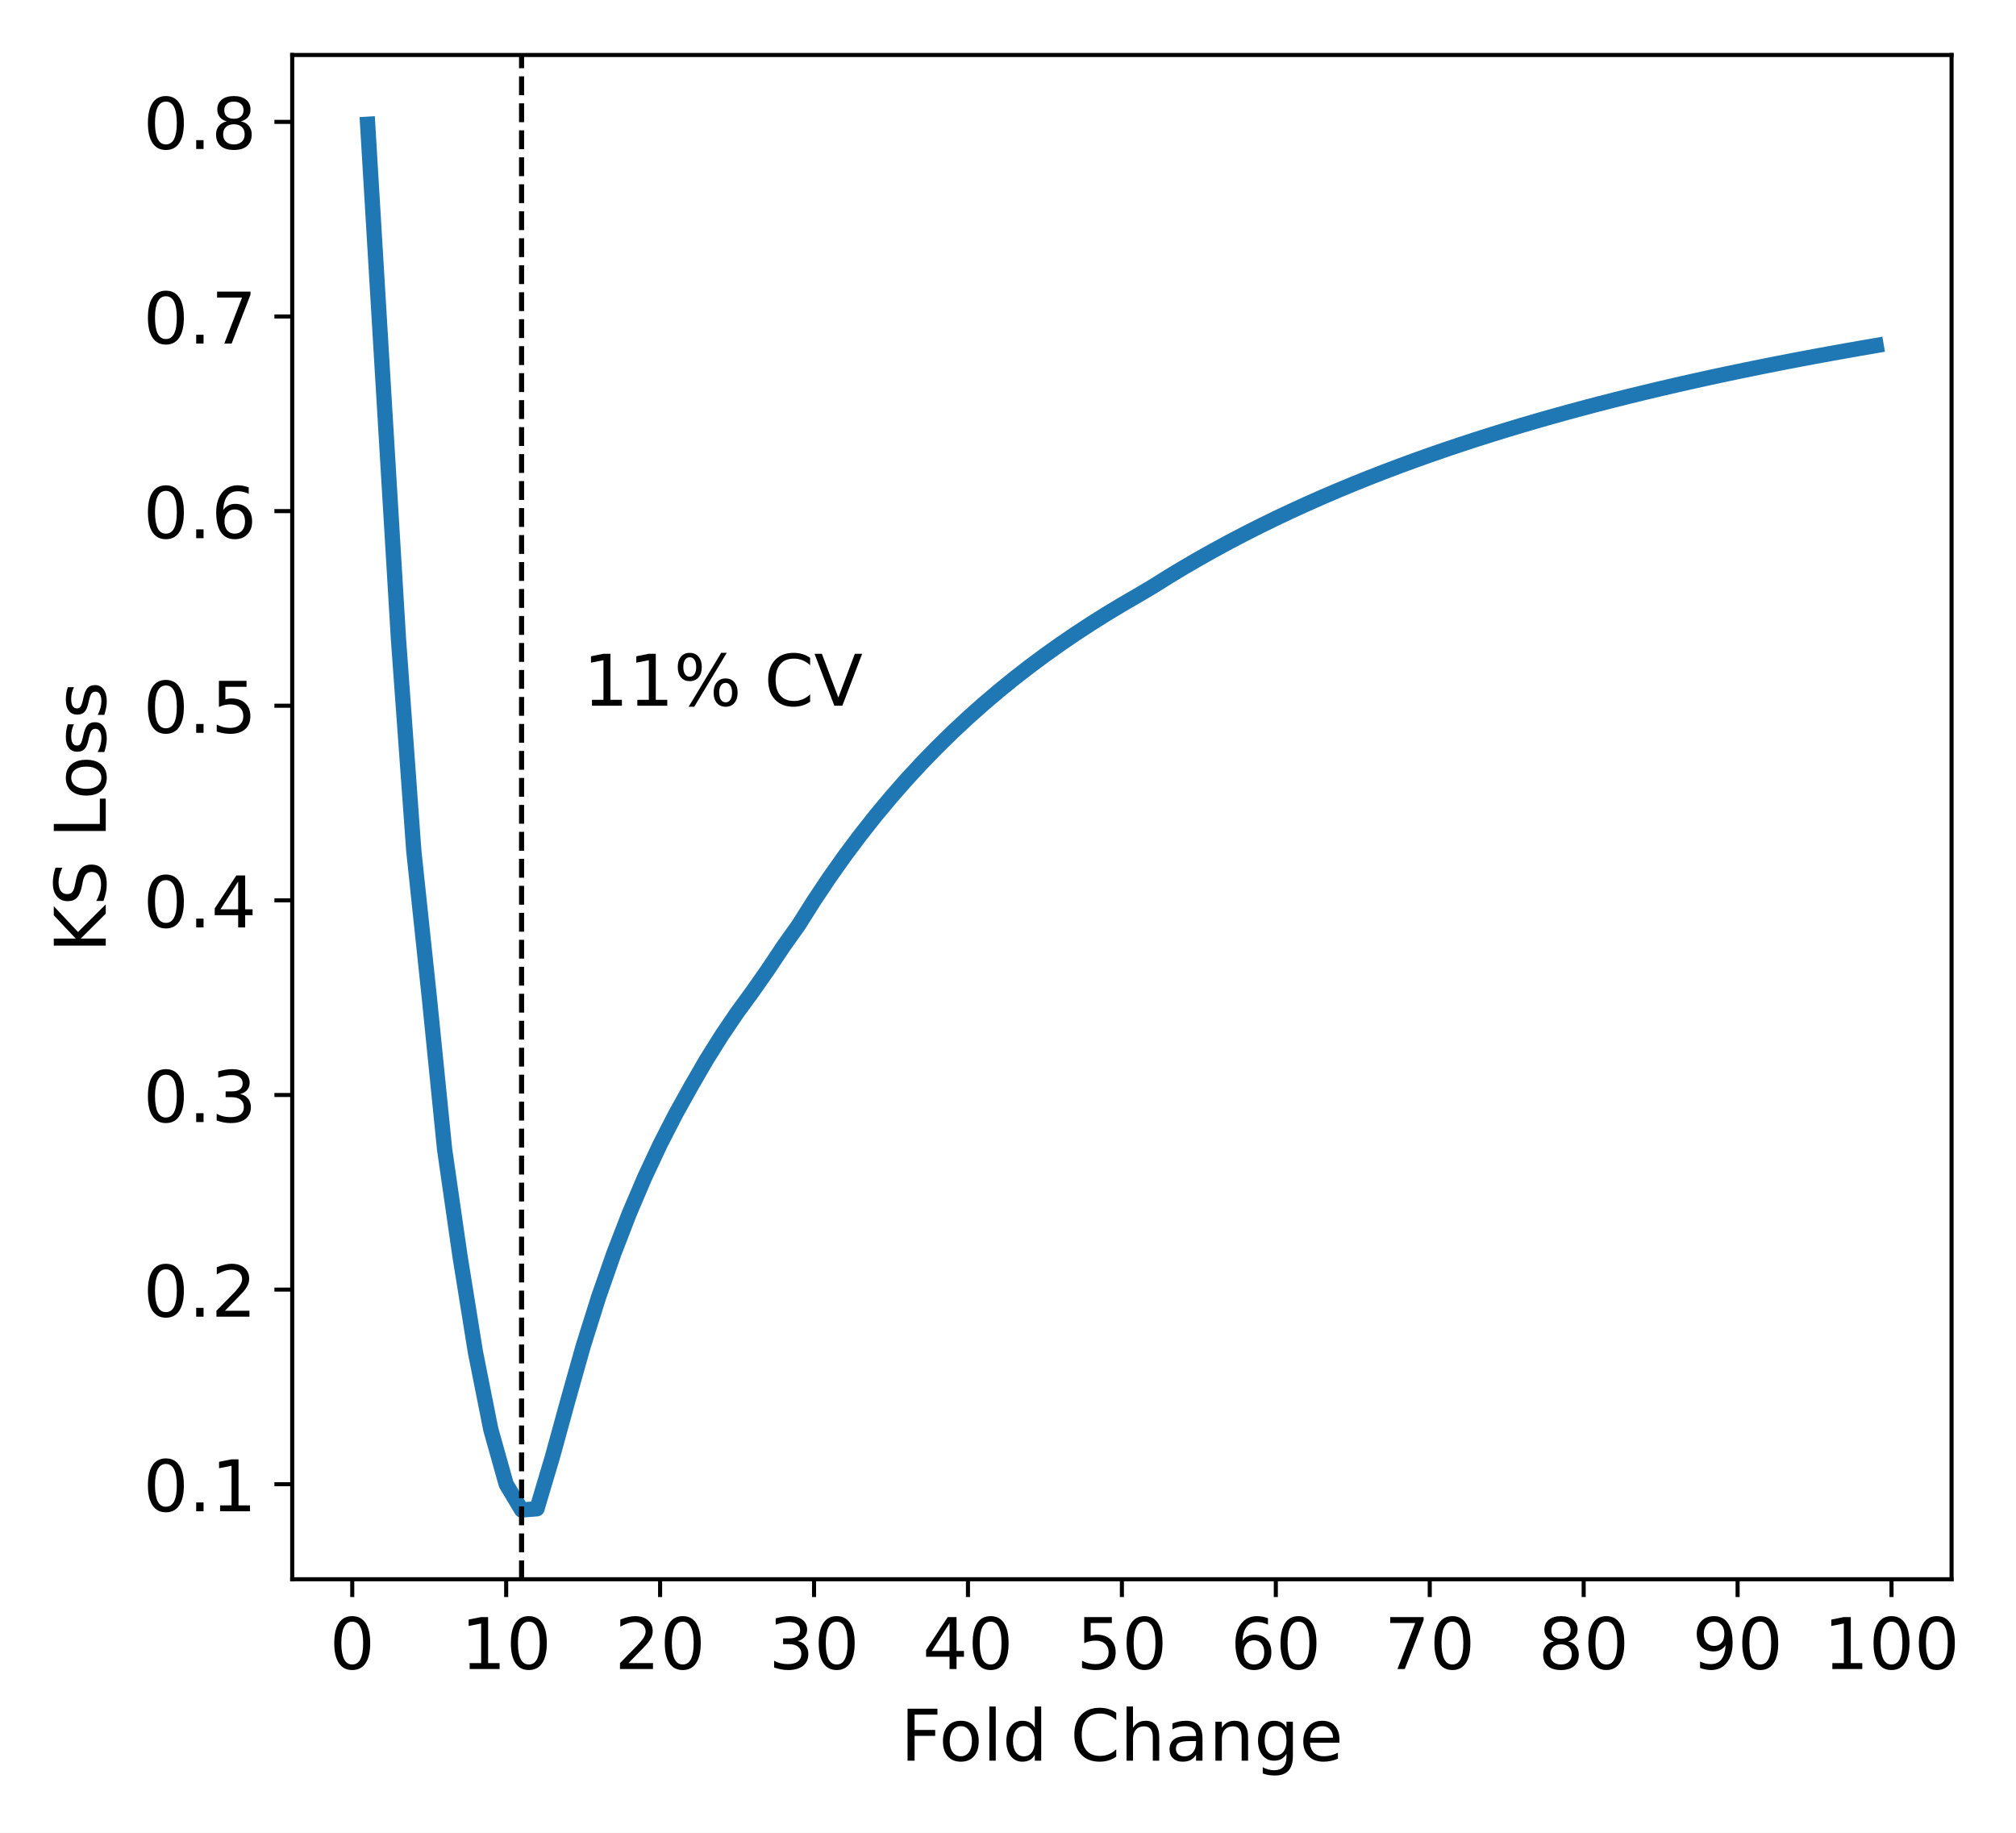
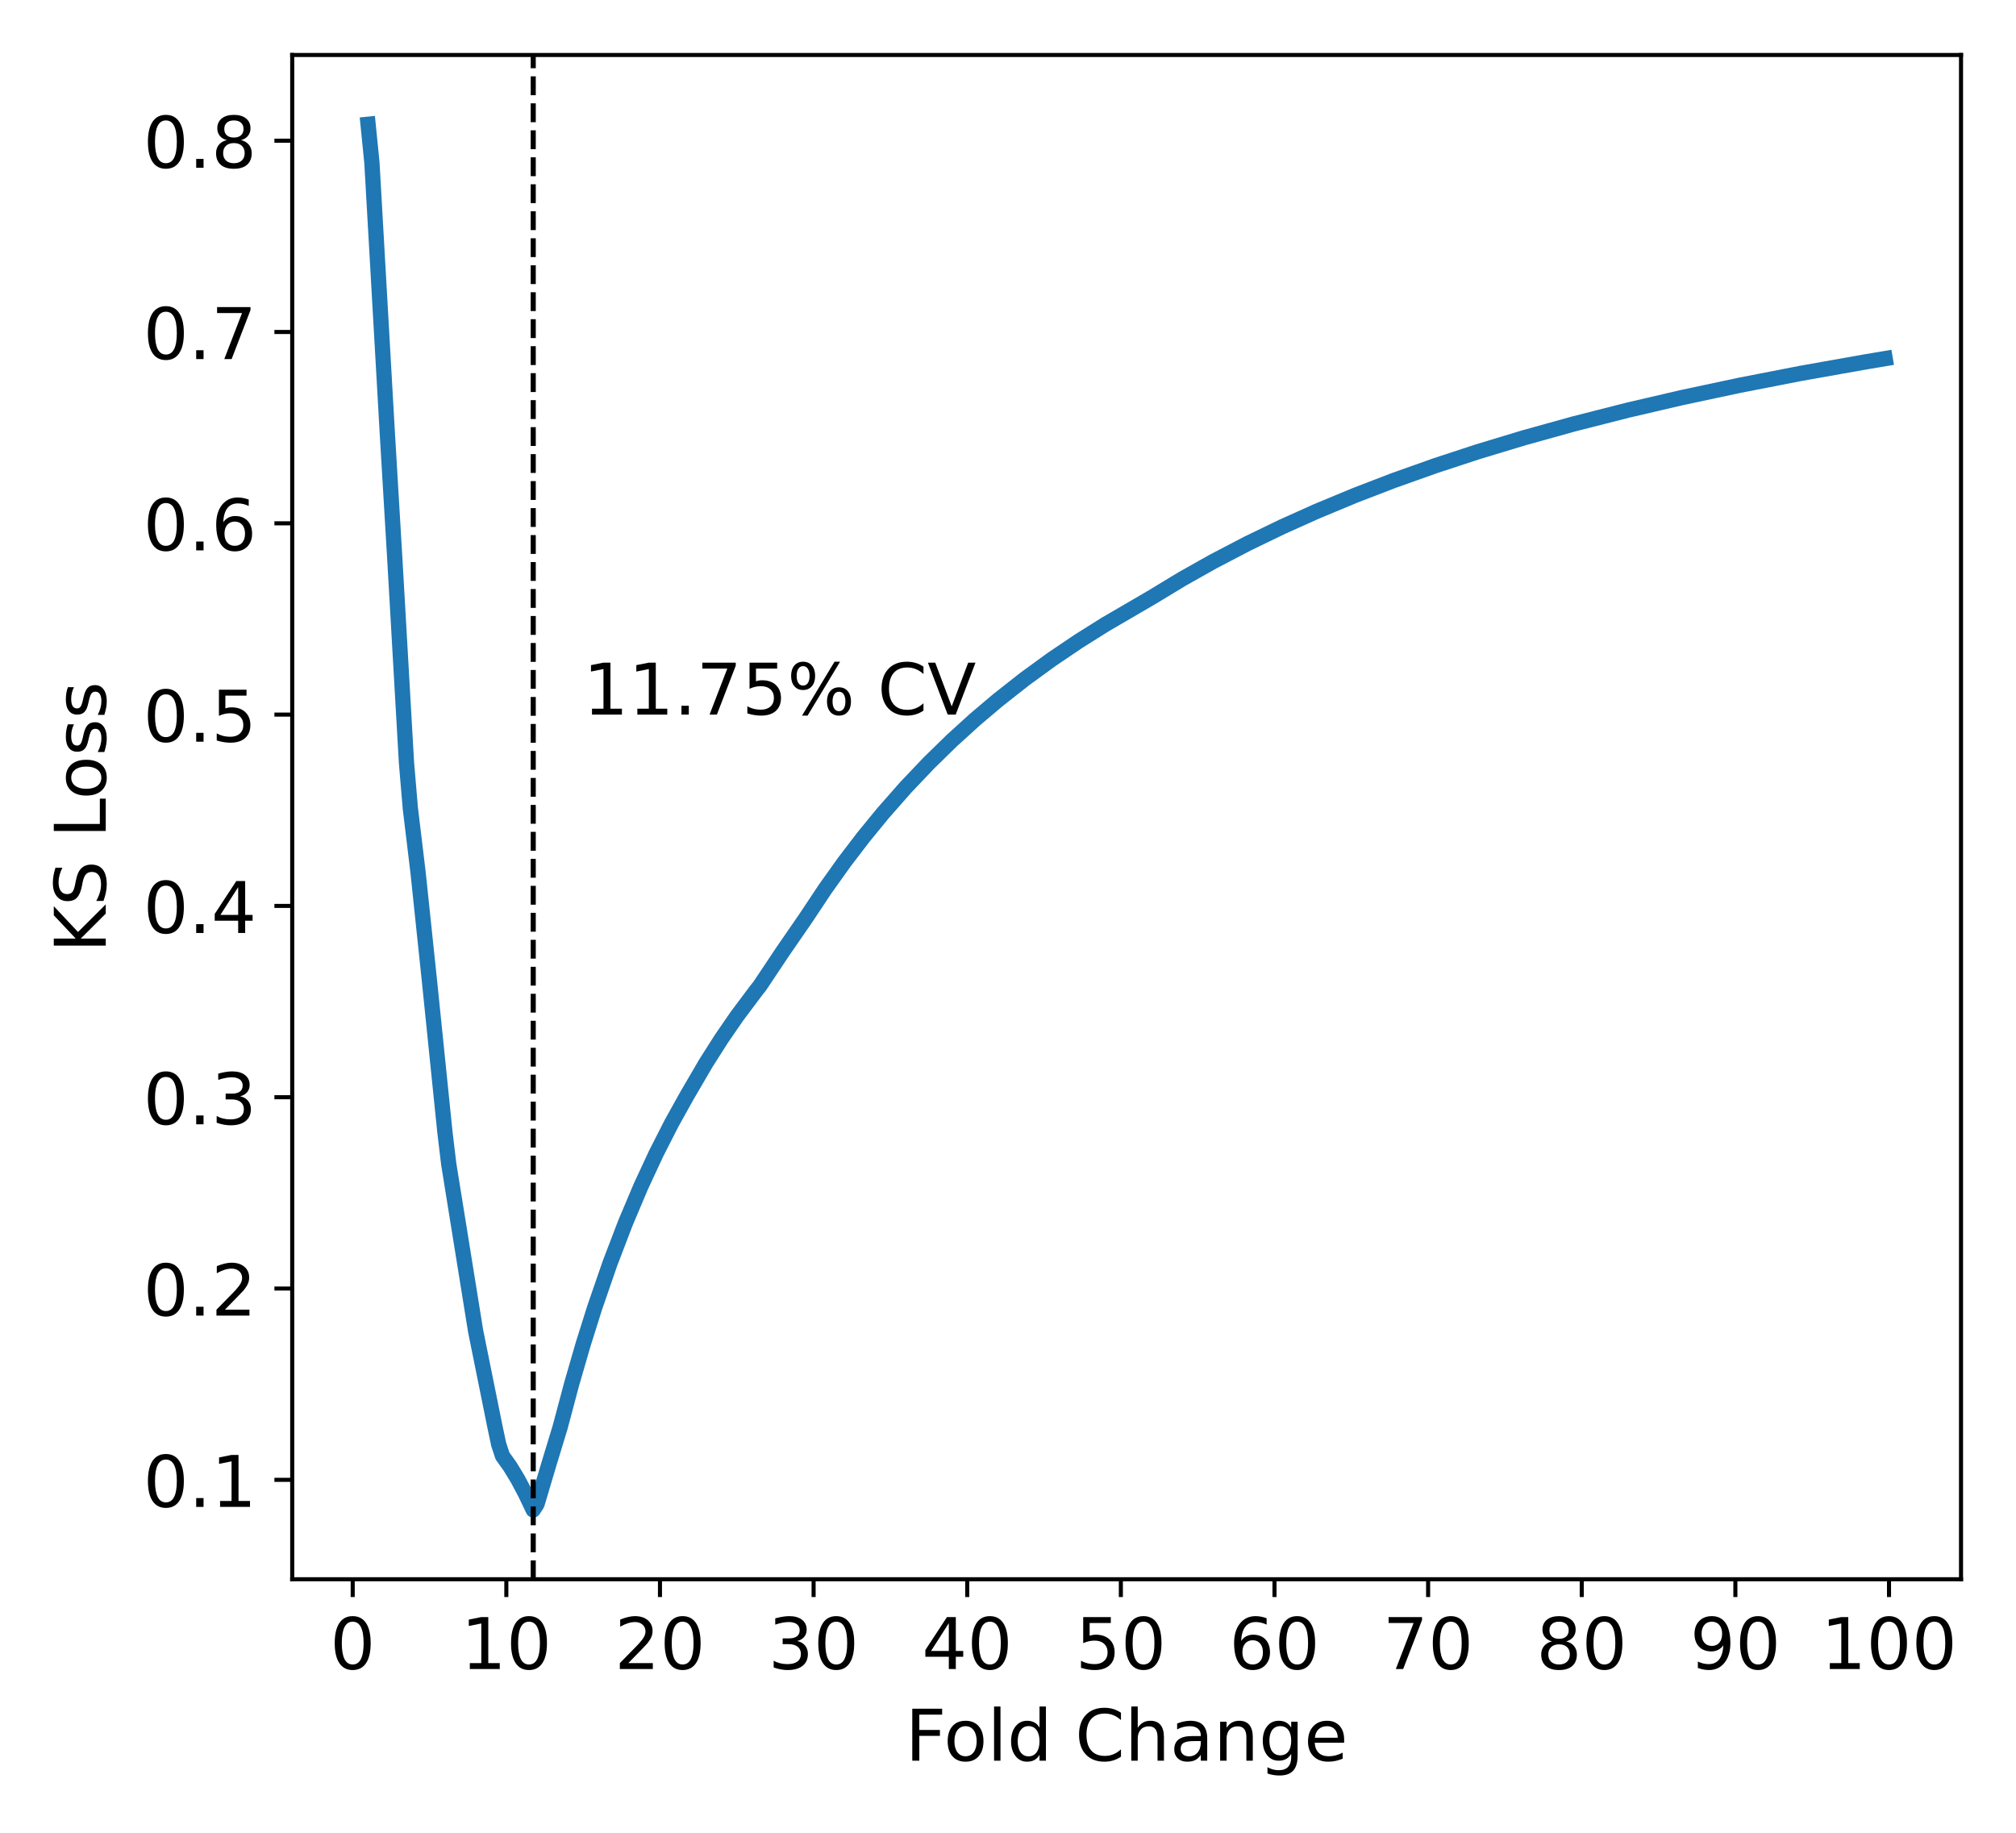
<svg xmlns="http://www.w3.org/2000/svg" xmlns:xlink="http://www.w3.org/1999/xlink" width="396pt" height="360pt" viewBox="0 0 396 360" version="1.1">
  <defs>
    <style type="text/css">*{stroke-linejoin: round; stroke-linecap: butt}</style>
  </defs>
  <g id="figure_1">
    <g id="patch_1">
      <path d="M 0 360  L 396 360  L 396 0  L 0 0  z " style="fill: #ffffff" />
    </g>
    <g id="axes_1">
      <g id="patch_2">
-         <path d="M 57.4 310.2  L 383.343 310.2  L 383.343 10.8  L 57.4 10.8  z " style="fill: #ffffff" />
+         <path d="M 57.4 310.2  L 385.2 310.2  L 385.2 10.8  L 57.4 10.8  z " style="fill: #ffffff" />
      </g>
      <g id="FillBetweenPolyCollection_1" />
      <g id="matplotlib.axis_1">
        <g id="xtick_1">
          <g id="line2d_1">
            <defs>
-               <path id="m6bab1e62da" d="M 0 0  L 0 3.5  " style="stroke: #000000; stroke-width: 0.8" />
+               <path id="m2c18f20a33" d="M 0 0  L 0 3.5  " style="stroke: #000000; stroke-width: 0.8" />
            </defs>
            <g>
-               <use xlink:href="#m6bab1e62da" x="69.192" y="310.2" style="stroke: #000000; stroke-width: 0.8" />
+               <use xlink:href="#m2c18f20a33" x="69.282" y="310.2" style="stroke: #000000; stroke-width: 0.8" />
            </g>
          </g>
          <g id="text_1">
-             <g transform="translate(64.73825 327.8367) scale(0.14 -0.14)">
+             <g transform="translate(64.82853 327.8367) scale(0.14 -0.14)">
              <defs>
                <path id="DejaVuSans-13" d="M 2034 4250  Q 1547 4250 1301 3770  Q 1056 3291 1056 2328  Q 1056 1369 1301 889  Q 1547 409 2034 409  Q 2525 409 2770 889  Q 3016 1369 3016 2328  Q 3016 3291 2770 3770  Q 2525 4250 2034 4250  z M 2034 4750  Q 2819 4750 3233 4129  Q 3647 3509 3647 2328  Q 3647 1150 3233 529  Q 2819 -91 2034 -91  Q 1250 -91 836 529  Q 422 1150 422 2328  Q 422 3509 836 4129  Q 1250 4750 2034 4750  z " transform="scale(0.015625)" />
              </defs>
              <use xlink:href="#DejaVuSans-13" />
            </g>
          </g>
        </g>
        <g id="xtick_2">
          <g id="line2d_2">
            <g>
-               <use xlink:href="#m6bab1e62da" x="99.428" y="310.2" style="stroke: #000000; stroke-width: 0.8" />
+               <use xlink:href="#m2c18f20a33" x="99.459" y="310.2" style="stroke: #000000; stroke-width: 0.8" />
            </g>
          </g>
          <g id="text_2">
-             <g transform="translate(90.52041 327.8367) scale(0.14 -0.14)">
+             <g transform="translate(90.55199 327.8367) scale(0.14 -0.14)">
              <defs>
                <path id="DejaVuSans-14" d="M 794 531  L 1825 531  L 1825 4091  L 703 3866  L 703 4441  L 1819 4666  L 2450 4666  L 2450 531  L 3481 531  L 3481 0  L 794 0  L 794 531  z " transform="scale(0.015625)" />
              </defs>
              <use xlink:href="#DejaVuSans-14" />
              <use xlink:href="#DejaVuSans-13" transform="translate(63.625 0)" />
            </g>
          </g>
        </g>
        <g id="xtick_3">
          <g id="line2d_3">
            <g>
-               <use xlink:href="#m6bab1e62da" x="129.664" y="310.2" style="stroke: #000000; stroke-width: 0.8" />
+               <use xlink:href="#m2c18f20a33" x="129.637" y="310.2" style="stroke: #000000; stroke-width: 0.8" />
            </g>
          </g>
          <g id="text_3">
-             <g transform="translate(120.7563 327.8367) scale(0.14 -0.14)">
+             <g transform="translate(120.7292 327.8367) scale(0.14 -0.14)">
              <defs>
                <path id="DejaVuSans-15" d="M 1228 531  L 3431 531  L 3431 0  L 469 0  L 469 531  Q 828 903 1448 1529  Q 2069 2156 2228 2338  Q 2531 2678 2651 2914  Q 2772 3150 2772 3378  Q 2772 3750 2511 3984  Q 2250 4219 1831 4219  Q 1534 4219 1204 4116  Q 875 4013 500 3803  L 500 4441  Q 881 4594 1212 4672  Q 1544 4750 1819 4750  Q 2544 4750 2975 4387  Q 3406 4025 3406 3419  Q 3406 3131 3298 2873  Q 3191 2616 2906 2266  Q 2828 2175 2409 1742  Q 1991 1309 1228 531  z " transform="scale(0.015625)" />
              </defs>
              <use xlink:href="#DejaVuSans-15" />
              <use xlink:href="#DejaVuSans-13" transform="translate(63.625 0)" />
            </g>
          </g>
        </g>
        <g id="xtick_4">
          <g id="line2d_4">
            <g>
-               <use xlink:href="#m6bab1e62da" x="159.9" y="310.2" style="stroke: #000000; stroke-width: 0.8" />
+               <use xlink:href="#m2c18f20a33" x="159.814" y="310.2" style="stroke: #000000; stroke-width: 0.8" />
            </g>
          </g>
          <g id="text_4">
-             <g transform="translate(150.9922 327.8367) scale(0.14 -0.14)">
+             <g transform="translate(150.9064 327.8367) scale(0.14 -0.14)">
              <defs>
                <path id="DejaVuSans-16" d="M 2597 2516  Q 3050 2419 3304 2112  Q 3559 1806 3559 1356  Q 3559 666 3084 287  Q 2609 -91 1734 -91  Q 1441 -91 1130 -33  Q 819 25 488 141  L 488 750  Q 750 597 1062 519  Q 1375 441 1716 441  Q 2309 441 2620 675  Q 2931 909 2931 1356  Q 2931 1769 2642 2001  Q 2353 2234 1838 2234  L 1294 2234  L 1294 2753  L 1863 2753  Q 2328 2753 2575 2939  Q 2822 3125 2822 3475  Q 2822 3834 2567 4026  Q 2313 4219 1838 4219  Q 1578 4219 1281 4162  Q 984 4106 628 3988  L 628 4550  Q 988 4650 1302 4700  Q 1616 4750 1894 4750  Q 2613 4750 3031 4423  Q 3450 4097 3450 3541  Q 3450 3153 3228 2886  Q 3006 2619 2597 2516  z " transform="scale(0.015625)" />
              </defs>
              <use xlink:href="#DejaVuSans-16" />
              <use xlink:href="#DejaVuSans-13" transform="translate(63.625 0)" />
            </g>
          </g>
        </g>
        <g id="xtick_5">
          <g id="line2d_5">
            <g>
-               <use xlink:href="#m6bab1e62da" x="190.136" y="310.2" style="stroke: #000000; stroke-width: 0.8" />
+               <use xlink:href="#m2c18f20a33" x="189.991" y="310.2" style="stroke: #000000; stroke-width: 0.8" />
            </g>
          </g>
          <g id="text_5">
-             <g transform="translate(181.2281 327.8367) scale(0.14 -0.14)">
+             <g transform="translate(181.0836 327.8367) scale(0.14 -0.14)">
              <defs>
                <path id="DejaVuSans-17" d="M 2419 4116  L 825 1625  L 2419 1625  L 2419 4116  z M 2253 4666  L 3047 4666  L 3047 1625  L 3713 1625  L 3713 1100  L 3047 1100  L 3047 0  L 2419 0  L 2419 1100  L 313 1100  L 313 1709  L 2253 4666  z " transform="scale(0.015625)" />
              </defs>
              <use xlink:href="#DejaVuSans-17" />
              <use xlink:href="#DejaVuSans-13" transform="translate(63.625 0)" />
            </g>
          </g>
        </g>
        <g id="xtick_6">
          <g id="line2d_6">
            <g>
-               <use xlink:href="#m6bab1e62da" x="220.372" y="310.2" style="stroke: #000000; stroke-width: 0.8" />
+               <use xlink:href="#m2c18f20a33" x="220.168" y="310.2" style="stroke: #000000; stroke-width: 0.8" />
            </g>
          </g>
          <g id="text_6">
-             <g transform="translate(211.464 327.8367) scale(0.14 -0.14)">
+             <g transform="translate(211.2609 327.8367) scale(0.14 -0.14)">
              <defs>
                <path id="DejaVuSans-18" d="M 691 4666  L 3169 4666  L 3169 4134  L 1269 4134  L 1269 2991  Q 1406 3038 1543 3061  Q 1681 3084 1819 3084  Q 2600 3084 3056 2656  Q 3513 2228 3513 1497  Q 3513 744 3044 326  Q 2575 -91 1722 -91  Q 1428 -91 1123 -41  Q 819 9 494 109  L 494 744  Q 775 591 1075 516  Q 1375 441 1709 441  Q 2250 441 2565 725  Q 2881 1009 2881 1497  Q 2881 1984 2565 2268  Q 2250 2553 1709 2553  Q 1456 2553 1204 2497  Q 953 2441 691 2322  L 691 4666  z " transform="scale(0.015625)" />
              </defs>
              <use xlink:href="#DejaVuSans-18" />
              <use xlink:href="#DejaVuSans-13" transform="translate(63.625 0)" />
            </g>
          </g>
        </g>
        <g id="xtick_7">
          <g id="line2d_7">
            <g>
-               <use xlink:href="#m6bab1e62da" x="250.607" y="310.2" style="stroke: #000000; stroke-width: 0.8" />
+               <use xlink:href="#m2c18f20a33" x="250.346" y="310.2" style="stroke: #000000; stroke-width: 0.8" />
            </g>
          </g>
          <g id="text_7">
-             <g transform="translate(241.6999 327.8367) scale(0.14 -0.14)">
+             <g transform="translate(241.4381 327.8367) scale(0.14 -0.14)">
              <defs>
                <path id="DejaVuSans-19" d="M 2113 2584  Q 1688 2584 1439 2293  Q 1191 2003 1191 1497  Q 1191 994 1439 701  Q 1688 409 2113 409  Q 2538 409 2786 701  Q 3034 994 3034 1497  Q 3034 2003 2786 2293  Q 2538 2584 2113 2584  z M 3366 4563  L 3366 3988  Q 3128 4100 2886 4159  Q 2644 4219 2406 4219  Q 1781 4219 1451 3797  Q 1122 3375 1075 2522  Q 1259 2794 1537 2939  Q 1816 3084 2150 3084  Q 2853 3084 3261 2657  Q 3669 2231 3669 1497  Q 3669 778 3244 343  Q 2819 -91 2113 -91  Q 1303 -91 875 529  Q 447 1150 447 2328  Q 447 3434 972 4092  Q 1497 4750 2381 4750  Q 2619 4750 2861 4703  Q 3103 4656 3366 4563  z " transform="scale(0.015625)" />
              </defs>
              <use xlink:href="#DejaVuSans-19" />
              <use xlink:href="#DejaVuSans-13" transform="translate(63.625 0)" />
            </g>
          </g>
        </g>
        <g id="xtick_8">
          <g id="line2d_8">
            <g>
-               <use xlink:href="#m6bab1e62da" x="280.843" y="310.2" style="stroke: #000000; stroke-width: 0.8" />
+               <use xlink:href="#m2c18f20a33" x="280.523" y="310.2" style="stroke: #000000; stroke-width: 0.8" />
            </g>
          </g>
          <g id="text_8">
-             <g transform="translate(271.9358 327.8367) scale(0.14 -0.14)">
+             <g transform="translate(271.6153 327.8367) scale(0.14 -0.14)">
              <defs>
                <path id="DejaVuSans-1a" d="M 525 4666  L 3525 4666  L 3525 4397  L 1831 0  L 1172 0  L 2766 4134  L 525 4134  L 525 4666  z " transform="scale(0.015625)" />
              </defs>
              <use xlink:href="#DejaVuSans-1a" />
              <use xlink:href="#DejaVuSans-13" transform="translate(63.625 0)" />
            </g>
          </g>
        </g>
        <g id="xtick_9">
          <g id="line2d_9">
            <g>
-               <use xlink:href="#m6bab1e62da" x="311.079" y="310.2" style="stroke: #000000; stroke-width: 0.8" />
+               <use xlink:href="#m2c18f20a33" x="310.7" y="310.2" style="stroke: #000000; stroke-width: 0.8" />
            </g>
          </g>
          <g id="text_9">
-             <g transform="translate(302.1717 327.8367) scale(0.14 -0.14)">
+             <g transform="translate(301.7925 327.8367) scale(0.14 -0.14)">
              <defs>
                <path id="DejaVuSans-1b" d="M 2034 2216  Q 1584 2216 1326 1975  Q 1069 1734 1069 1313  Q 1069 891 1326 650  Q 1584 409 2034 409  Q 2484 409 2743 651  Q 3003 894 3003 1313  Q 3003 1734 2745 1975  Q 2488 2216 2034 2216  z M 1403 2484  Q 997 2584 770 2862  Q 544 3141 544 3541  Q 544 4100 942 4425  Q 1341 4750 2034 4750  Q 2731 4750 3128 4425  Q 3525 4100 3525 3541  Q 3525 3141 3298 2862  Q 3072 2584 2669 2484  Q 3125 2378 3379 2068  Q 3634 1759 3634 1313  Q 3634 634 3220 271  Q 2806 -91 2034 -91  Q 1263 -91 848 271  Q 434 634 434 1313  Q 434 1759 690 2068  Q 947 2378 1403 2484  z M 1172 3481  Q 1172 3119 1398 2916  Q 1625 2713 2034 2713  Q 2441 2713 2670 2916  Q 2900 3119 2900 3481  Q 2900 3844 2670 4047  Q 2441 4250 2034 4250  Q 1625 4250 1398 4047  Q 1172 3844 1172 3481  z " transform="scale(0.015625)" />
              </defs>
              <use xlink:href="#DejaVuSans-1b" />
              <use xlink:href="#DejaVuSans-13" transform="translate(63.625 0)" />
            </g>
          </g>
        </g>
        <g id="xtick_10">
          <g id="line2d_10">
            <g>
-               <use xlink:href="#m6bab1e62da" x="341.315" y="310.2" style="stroke: #000000; stroke-width: 0.8" />
+               <use xlink:href="#m2c18f20a33" x="340.877" y="310.2" style="stroke: #000000; stroke-width: 0.8" />
            </g>
          </g>
          <g id="text_10">
-             <g transform="translate(332.4077 327.8367) scale(0.14 -0.14)">
+             <g transform="translate(331.9697 327.8367) scale(0.14 -0.14)">
              <defs>
                <path id="DejaVuSans-1c" d="M 703 97  L 703 672  Q 941 559 1184 500  Q 1428 441 1663 441  Q 2288 441 2617 861  Q 2947 1281 2994 2138  Q 2813 1869 2534 1725  Q 2256 1581 1919 1581  Q 1219 1581 811 2004  Q 403 2428 403 3163  Q 403 3881 828 4315  Q 1253 4750 1959 4750  Q 2769 4750 3195 4129  Q 3622 3509 3622 2328  Q 3622 1225 3098 567  Q 2575 -91 1691 -91  Q 1453 -91 1209 -44  Q 966 3 703 97  z M 1959 2075  Q 2384 2075 2632 2365  Q 2881 2656 2881 3163  Q 2881 3666 2632 3958  Q 2384 4250 1959 4250  Q 1534 4250 1286 3958  Q 1038 3666 1038 3163  Q 1038 2656 1286 2365  Q 1534 2075 1959 2075  z " transform="scale(0.015625)" />
              </defs>
              <use xlink:href="#DejaVuSans-1c" />
              <use xlink:href="#DejaVuSans-13" transform="translate(63.625 0)" />
            </g>
          </g>
        </g>
        <g id="xtick_11">
          <g id="line2d_11">
            <g>
-               <use xlink:href="#m6bab1e62da" x="371.551" y="310.2" style="stroke: #000000; stroke-width: 0.8" />
+               <use xlink:href="#m2c18f20a33" x="371.054" y="310.2" style="stroke: #000000; stroke-width: 0.8" />
            </g>
          </g>
          <g id="text_11">
-             <g transform="translate(358.1898 327.8367) scale(0.14 -0.14)">
+             <g transform="translate(357.6932 327.8367) scale(0.14 -0.14)">
              <use xlink:href="#DejaVuSans-14" />
              <use xlink:href="#DejaVuSans-13" transform="translate(63.625 0)" />
              <use xlink:href="#DejaVuSans-13" transform="translate(127.25 0)" />
            </g>
          </g>
        </g>
        <g id="text_12">
-           <g transform="translate(176.8972 345.8378) scale(0.14 -0.14)">
+           <g transform="translate(177.8256 345.8378) scale(0.14 -0.14)">
            <defs>
              <path id="DejaVuSans-29" d="M 628 4666  L 3309 4666  L 3309 4134  L 1259 4134  L 1259 2759  L 3109 2759  L 3109 2228  L 1259 2228  L 1259 0  L 628 0  L 628 4666  z " transform="scale(0.015625)" />
              <path id="DejaVuSans-52" d="M 1959 3097  Q 1497 3097 1228 2736  Q 959 2375 959 1747  Q 959 1119 1226 758  Q 1494 397 1959 397  Q 2419 397 2687 759  Q 2956 1122 2956 1747  Q 2956 2369 2687 2733  Q 2419 3097 1959 3097  z M 1959 3584  Q 2709 3584 3137 3096  Q 3566 2609 3566 1747  Q 3566 888 3137 398  Q 2709 -91 1959 -91  Q 1206 -91 779 398  Q 353 888 353 1747  Q 353 2609 779 3096  Q 1206 3584 1959 3584  z " transform="scale(0.015625)" />
              <path id="DejaVuSans-4f" d="M 603 4863  L 1178 4863  L 1178 0  L 603 0  L 603 4863  z " transform="scale(0.015625)" />
              <path id="DejaVuSans-47" d="M 2906 2969  L 2906 4863  L 3481 4863  L 3481 0  L 2906 0  L 2906 525  Q 2725 213 2448 61  Q 2172 -91 1784 -91  Q 1150 -91 751 415  Q 353 922 353 1747  Q 353 2572 751 3078  Q 1150 3584 1784 3584  Q 2172 3584 2448 3432  Q 2725 3281 2906 2969  z M 947 1747  Q 947 1113 1208 752  Q 1469 391 1925 391  Q 2381 391 2643 752  Q 2906 1113 2906 1747  Q 2906 2381 2643 2742  Q 2381 3103 1925 3103  Q 1469 3103 1208 2742  Q 947 2381 947 1747  z " transform="scale(0.015625)" />
              <path id="DejaVuSans-3" transform="scale(0.015625)" />
              <path id="DejaVuSans-26" d="M 4122 4306  L 4122 3641  Q 3803 3938 3442 4084  Q 3081 4231 2675 4231  Q 1875 4231 1450 3742  Q 1025 3253 1025 2328  Q 1025 1406 1450 917  Q 1875 428 2675 428  Q 3081 428 3442 575  Q 3803 722 4122 1019  L 4122 359  Q 3791 134 3420 21  Q 3050 -91 2638 -91  Q 1578 -91 968 557  Q 359 1206 359 2328  Q 359 3453 968 4101  Q 1578 4750 2638 4750  Q 3056 4750 3426 4639  Q 3797 4528 4122 4306  z " transform="scale(0.015625)" />
              <path id="DejaVuSans-4b" d="M 3513 2113  L 3513 0  L 2938 0  L 2938 2094  Q 2938 2591 2744 2837  Q 2550 3084 2163 3084  Q 1697 3084 1428 2787  Q 1159 2491 1159 1978  L 1159 0  L 581 0  L 581 4863  L 1159 4863  L 1159 2956  Q 1366 3272 1645 3428  Q 1925 3584 2291 3584  Q 2894 3584 3203 3211  Q 3513 2838 3513 2113  z " transform="scale(0.015625)" />
              <path id="DejaVuSans-44" d="M 2194 1759  Q 1497 1759 1228 1600  Q 959 1441 959 1056  Q 959 750 1161 570  Q 1363 391 1709 391  Q 2188 391 2477 730  Q 2766 1069 2766 1631  L 2766 1759  L 2194 1759  z M 3341 1997  L 3341 0  L 2766 0  L 2766 531  Q 2569 213 2275 61  Q 1981 -91 1556 -91  Q 1019 -91 701 211  Q 384 513 384 1019  Q 384 1609 779 1909  Q 1175 2209 1959 2209  L 2766 2209  L 2766 2266  Q 2766 2663 2505 2880  Q 2244 3097 1772 3097  Q 1472 3097 1187 3025  Q 903 2953 641 2809  L 641 3341  Q 956 3463 1253 3523  Q 1550 3584 1831 3584  Q 2591 3584 2966 3190  Q 3341 2797 3341 1997  z " transform="scale(0.015625)" />
              <path id="DejaVuSans-51" d="M 3513 2113  L 3513 0  L 2938 0  L 2938 2094  Q 2938 2591 2744 2837  Q 2550 3084 2163 3084  Q 1697 3084 1428 2787  Q 1159 2491 1159 1978  L 1159 0  L 581 0  L 581 3500  L 1159 3500  L 1159 2956  Q 1366 3272 1645 3428  Q 1925 3584 2291 3584  Q 2894 3584 3203 3211  Q 3513 2838 3513 2113  z " transform="scale(0.015625)" />
              <path id="DejaVuSans-4a" d="M 2906 1791  Q 2906 2416 2648 2759  Q 2391 3103 1925 3103  Q 1463 3103 1205 2759  Q 947 2416 947 1791  Q 947 1169 1205 825  Q 1463 481 1925 481  Q 2391 481 2648 825  Q 2906 1169 2906 1791  z M 3481 434  Q 3481 -459 3084 -895  Q 2688 -1331 1869 -1331  Q 1566 -1331 1297 -1286  Q 1028 -1241 775 -1147  L 775 -588  Q 1028 -725 1275 -790  Q 1522 -856 1778 -856  Q 2344 -856 2625 -561  Q 2906 -266 2906 331  L 2906 616  Q 2728 306 2450 153  Q 2172 0 1784 0  Q 1141 0 747 490  Q 353 981 353 1791  Q 353 2603 747 3093  Q 1141 3584 1784 3584  Q 2172 3584 2450 3431  Q 2728 3278 2906 2969  L 2906 3500  L 3481 3500  L 3481 434  z " transform="scale(0.015625)" />
              <path id="DejaVuSans-48" d="M 3597 1894  L 3597 1613  L 953 1613  Q 991 1019 1311 708  Q 1631 397 2203 397  Q 2534 397 2845 478  Q 3156 559 3463 722  L 3463 178  Q 3153 47 2828 -22  Q 2503 -91 2169 -91  Q 1331 -91 842 396  Q 353 884 353 1716  Q 353 2575 817 3079  Q 1281 3584 2069 3584  Q 2775 3584 3186 3129  Q 3597 2675 3597 1894  z M 3022 2063  Q 3016 2534 2758 2815  Q 2500 3097 2075 3097  Q 1594 3097 1305 2825  Q 1016 2553 972 2059  L 3022 2063  z " transform="scale(0.015625)" />
            </defs>
            <use xlink:href="#DejaVuSans-29" />
            <use xlink:href="#DejaVuSans-52" transform="translate(53.95312 0)" />
            <use xlink:href="#DejaVuSans-4f" transform="translate(115.1406 0)" />
            <use xlink:href="#DejaVuSans-47" transform="translate(142.9219 0)" />
            <use xlink:href="#DejaVuSans-3" transform="translate(206.4062 0)" />
            <use xlink:href="#DejaVuSans-26" transform="translate(238.1875 0)" />
            <use xlink:href="#DejaVuSans-4b" transform="translate(308.0156 0)" />
            <use xlink:href="#DejaVuSans-44" transform="translate(371.3906 0)" />
            <use xlink:href="#DejaVuSans-51" transform="translate(432.6719 0)" />
            <use xlink:href="#DejaVuSans-4a" transform="translate(496.0469 0)" />
            <use xlink:href="#DejaVuSans-48" transform="translate(559.5312 0)" />
          </g>
        </g>
      </g>
      <g id="matplotlib.axis_2">
        <g id="ytick_1">
          <g id="line2d_12">
            <defs>
-               <path id="md31fdcaf2b" d="M 0 0  L -3.5 0  " style="stroke: #000000; stroke-width: 0.8" />
+               <path id="me5dad34ff8" d="M 0 0  L -3.5 0  " style="stroke: #000000; stroke-width: 0.8" />
            </defs>
            <g>
-               <use xlink:href="#md31fdcaf2b" x="57.4" y="291.535" style="stroke: #000000; stroke-width: 0.8" />
+               <use xlink:href="#me5dad34ff8" x="57.4" y="290.673" style="stroke: #000000; stroke-width: 0.8" />
            </g>
          </g>
          <g id="text_13">
-             <g transform="translate(28.13563 296.8533) scale(0.14 -0.14)">
+             <g transform="translate(28.13563 295.9912) scale(0.14 -0.14)">
              <defs>
                <path id="DejaVuSans-11" d="M 684 794  L 1344 794  L 1344 0  L 684 0  L 684 794  z " transform="scale(0.015625)" />
              </defs>
              <use xlink:href="#DejaVuSans-13" />
              <use xlink:href="#DejaVuSans-11" transform="translate(63.625 0)" />
              <use xlink:href="#DejaVuSans-14" transform="translate(95.40625 0)" />
            </g>
          </g>
        </g>
        <g id="ytick_2">
          <g id="line2d_13">
            <g>
-               <use xlink:href="#md31fdcaf2b" x="57.4" y="253.307" style="stroke: #000000; stroke-width: 0.8" />
+               <use xlink:href="#me5dad34ff8" x="57.4" y="253.096" style="stroke: #000000; stroke-width: 0.8" />
            </g>
          </g>
          <g id="text_14">
-             <g transform="translate(28.13563 258.6257) scale(0.14 -0.14)">
+             <g transform="translate(28.13563 258.4142) scale(0.14 -0.14)">
              <use xlink:href="#DejaVuSans-13" />
              <use xlink:href="#DejaVuSans-11" transform="translate(63.625 0)" />
              <use xlink:href="#DejaVuSans-15" transform="translate(95.40625 0)" />
            </g>
          </g>
        </g>
        <g id="ytick_3">
          <g id="line2d_14">
            <g>
-               <use xlink:href="#md31fdcaf2b" x="57.4" y="215.08" style="stroke: #000000; stroke-width: 0.8" />
+               <use xlink:href="#me5dad34ff8" x="57.4" y="215.519" style="stroke: #000000; stroke-width: 0.8" />
            </g>
          </g>
          <g id="text_15">
-             <g transform="translate(28.13563 220.3981) scale(0.14 -0.14)">
+             <g transform="translate(28.13563 220.8372) scale(0.14 -0.14)">
              <use xlink:href="#DejaVuSans-13" />
              <use xlink:href="#DejaVuSans-11" transform="translate(63.625 0)" />
              <use xlink:href="#DejaVuSans-16" transform="translate(95.40625 0)" />
            </g>
          </g>
        </g>
        <g id="ytick_4">
          <g id="line2d_15">
            <g>
-               <use xlink:href="#md31fdcaf2b" x="57.4" y="176.852" style="stroke: #000000; stroke-width: 0.8" />
+               <use xlink:href="#me5dad34ff8" x="57.4" y="177.942" style="stroke: #000000; stroke-width: 0.8" />
            </g>
          </g>
          <g id="text_16">
-             <g transform="translate(28.13563 182.1705) scale(0.14 -0.14)">
+             <g transform="translate(28.13563 183.2602) scale(0.14 -0.14)">
              <use xlink:href="#DejaVuSans-13" />
              <use xlink:href="#DejaVuSans-11" transform="translate(63.625 0)" />
              <use xlink:href="#DejaVuSans-17" transform="translate(95.40625 0)" />
            </g>
          </g>
        </g>
        <g id="ytick_5">
          <g id="line2d_16">
            <g>
-               <use xlink:href="#md31fdcaf2b" x="57.4" y="138.625" style="stroke: #000000; stroke-width: 0.8" />
+               <use xlink:href="#me5dad34ff8" x="57.4" y="140.365" style="stroke: #000000; stroke-width: 0.8" />
            </g>
          </g>
          <g id="text_17">
-             <g transform="translate(28.13563 143.943) scale(0.14 -0.14)">
+             <g transform="translate(28.13563 145.6832) scale(0.14 -0.14)">
              <use xlink:href="#DejaVuSans-13" />
              <use xlink:href="#DejaVuSans-11" transform="translate(63.625 0)" />
              <use xlink:href="#DejaVuSans-18" transform="translate(95.40625 0)" />
            </g>
          </g>
        </g>
        <g id="ytick_6">
          <g id="line2d_17">
            <g>
-               <use xlink:href="#md31fdcaf2b" x="57.4" y="100.397" style="stroke: #000000; stroke-width: 0.8" />
+               <use xlink:href="#me5dad34ff8" x="57.4" y="102.788" style="stroke: #000000; stroke-width: 0.8" />
            </g>
          </g>
          <g id="text_18">
-             <g transform="translate(28.13563 105.7154) scale(0.14 -0.14)">
+             <g transform="translate(28.13563 108.1062) scale(0.14 -0.14)">
              <use xlink:href="#DejaVuSans-13" />
              <use xlink:href="#DejaVuSans-11" transform="translate(63.625 0)" />
              <use xlink:href="#DejaVuSans-19" transform="translate(95.40625 0)" />
            </g>
          </g>
        </g>
        <g id="ytick_7">
          <g id="line2d_18">
            <g>
-               <use xlink:href="#md31fdcaf2b" x="57.4" y="62.169" style="stroke: #000000; stroke-width: 0.8" />
+               <use xlink:href="#me5dad34ff8" x="57.4" y="65.211" style="stroke: #000000; stroke-width: 0.8" />
            </g>
          </g>
          <g id="text_19">
-             <g transform="translate(28.13563 67.48781) scale(0.14 -0.14)">
+             <g transform="translate(28.13563 70.5292) scale(0.14 -0.14)">
              <use xlink:href="#DejaVuSans-13" />
              <use xlink:href="#DejaVuSans-11" transform="translate(63.625 0)" />
              <use xlink:href="#DejaVuSans-1a" transform="translate(95.40625 0)" />
            </g>
          </g>
        </g>
        <g id="ytick_8">
          <g id="line2d_19">
            <g>
-               <use xlink:href="#md31fdcaf2b" x="57.4" y="23.942" style="stroke: #000000; stroke-width: 0.8" />
+               <use xlink:href="#me5dad34ff8" x="57.4" y="27.634" style="stroke: #000000; stroke-width: 0.8" />
            </g>
          </g>
          <g id="text_20">
-             <g transform="translate(28.13563 29.26023) scale(0.14 -0.14)">
+             <g transform="translate(28.13563 32.9522) scale(0.14 -0.14)">
              <use xlink:href="#DejaVuSans-13" />
              <use xlink:href="#DejaVuSans-11" transform="translate(63.625 0)" />
              <use xlink:href="#DejaVuSans-1b" transform="translate(95.40625 0)" />
            </g>
          </g>
        </g>
        <g id="text_21">
          <g transform="translate(20.77234 187.1131) rotate(-90) scale(0.14 -0.14)">
            <defs>
              <path id="DejaVuSans-2e" d="M 628 4666  L 1259 4666  L 1259 2694  L 3353 4666  L 4166 4666  L 1850 2491  L 4331 0  L 3500 0  L 1259 2247  L 1259 0  L 628 0  L 628 4666  z " transform="scale(0.015625)" />
              <path id="DejaVuSans-36" d="M 3425 4513  L 3425 3897  Q 3066 4069 2747 4153  Q 2428 4238 2131 4238  Q 1616 4238 1336 4038  Q 1056 3838 1056 3469  Q 1056 3159 1242 3001  Q 1428 2844 1947 2747  L 2328 2669  Q 3034 2534 3370 2195  Q 3706 1856 3706 1288  Q 3706 609 3251 259  Q 2797 -91 1919 -91  Q 1588 -91 1214 -16  Q 841 59 441 206  L 441 856  Q 825 641 1194 531  Q 1563 422 1919 422  Q 2459 422 2753 634  Q 3047 847 3047 1241  Q 3047 1584 2836 1778  Q 2625 1972 2144 2069  L 1759 2144  Q 1053 2284 737 2584  Q 422 2884 422 3419  Q 422 4038 858 4394  Q 1294 4750 2059 4750  Q 2388 4750 2728 4690  Q 3069 4631 3425 4513  z " transform="scale(0.015625)" />
              <path id="DejaVuSans-2f" d="M 628 4666  L 1259 4666  L 1259 531  L 3531 531  L 3531 0  L 628 0  L 628 4666  z " transform="scale(0.015625)" />
              <path id="DejaVuSans-56" d="M 2834 3397  L 2834 2853  Q 2591 2978 2328 3040  Q 2066 3103 1784 3103  Q 1356 3103 1142 2972  Q 928 2841 928 2578  Q 928 2378 1081 2264  Q 1234 2150 1697 2047  L 1894 2003  Q 2506 1872 2764 1633  Q 3022 1394 3022 966  Q 3022 478 2636 193  Q 2250 -91 1575 -91  Q 1294 -91 989 -36  Q 684 19 347 128  L 347 722  Q 666 556 975 473  Q 1284 391 1588 391  Q 1994 391 2212 530  Q 2431 669 2431 922  Q 2431 1156 2273 1281  Q 2116 1406 1581 1522  L 1381 1569  Q 847 1681 609 1914  Q 372 2147 372 2553  Q 372 3047 722 3315  Q 1072 3584 1716 3584  Q 2034 3584 2315 3537  Q 2597 3491 2834 3397  z " transform="scale(0.015625)" />
            </defs>
            <use xlink:href="#DejaVuSans-2e" />
            <use xlink:href="#DejaVuSans-36" transform="translate(65.57812 0)" />
            <use xlink:href="#DejaVuSans-3" transform="translate(129.0625 0)" />
            <use xlink:href="#DejaVuSans-2f" transform="translate(160.8438 0)" />
            <use xlink:href="#DejaVuSans-52" transform="translate(214.8125 0)" />
            <use xlink:href="#DejaVuSans-56" transform="translate(276 0)" />
            <use xlink:href="#DejaVuSans-56" transform="translate(328.0938 0)" />
          </g>
        </g>
      </g>
      <g id="line2d_20">
-         <path d="M 72.216 24.409  L 75.239 74.983  L 78.263 125.415  L 81.286 167.158  L 84.31 195.722  L 87.334 225.755  L 90.357 246.73  L 93.381 265.543  L 96.404 280.756  L 99.428 291.528  L 102.451 296.591  L 105.475 296.358  L 108.499 286.203  L 111.522 275.197  L 114.546 264.451  L 117.569 254.823  L 120.593 246.16  L 123.617 238.336  L 126.64 231.242  L 129.664 224.785  L 132.687 218.889  L 135.711 213.45  L 138.735 208.222  L 141.758 203.398  L 144.782 198.935  L 147.805 194.795  L 150.829 190.474  L 153.853 185.937  L 156.876 181.687  L 159.9 176.896  L 162.923 172.372  L 165.947 168.097  L 168.97 164.054  L 171.994 160.225  L 175.018 156.596  L 178.041 153.152  L 181.065 149.88  L 184.088 146.768  L 187.112 143.806  L 190.136 140.984  L 193.159 138.292  L 196.183 135.723  L 199.206 133.268  L 202.23 130.921  L 205.254 128.674  L 208.277 126.523  L 211.301 124.461  L 214.324 122.483  L 217.348 120.585  L 220.372 118.761  L 223.395 117.009  L 226.419 115.219  L 229.442 113.326  L 232.466 111.501  L 235.489 109.742  L 238.513 108.044  L 241.537 106.406  L 244.56 104.824  L 247.584 103.295  L 250.607 101.817  L 253.631 100.388  L 256.655 99.005  L 259.678 97.666  L 262.702 96.37  L 265.725 95.114  L 268.749 93.896  L 271.773 92.716  L 274.796 91.571  L 277.82 90.459  L 280.843 89.381  L 283.867 88.333  L 286.891 87.316  L 289.914 86.327  L 292.938 85.365  L 295.961 84.431  L 298.985 83.521  L 302.008 82.636  L 305.032 81.775  L 308.056 80.936  L 311.079 80.119  L 314.103 79.324  L 317.126 78.548  L 320.15 77.792  L 323.174 77.055  L 326.197 76.336  L 329.221 75.634  L 332.244 74.95  L 335.268 74.281  L 338.292 73.629  L 341.315 72.992  L 344.339 72.369  L 347.362 71.761  L 350.386 71.167  L 353.41 70.586  L 356.433 70.018  L 359.457 69.462  L 362.48 68.919  L 365.504 68.387  L 368.527 67.867  " clip-path="url(#p3e032c2ebb)" style="fill: none; stroke: #1f77b4; stroke-width: 3; stroke-linecap: square" />
+         <path d="M 72.3 24.409  L 73.054 31.945  L 76.072 84.94  L 77.581 110.283  L 79.844 149.816  L 80.599 158.743  L 82.108 171.266  L 84.371 192.806  L 87.389 222.329  L 88.143 228.635  L 93.424 261.44  L 97.196 280.112  L 97.951 283.688  L 98.705 285.971  L 100.214 288.088  L 101.723 290.579  L 103.232 293.423  L 104.741 296.591  L 105.495 295.414  L 107.758 287.795  L 110.022 280.359  L 112.285 271.86  L 114.548 264.05  L 116.811 256.857  L 119.829 248.117  L 122.847 240.231  L 125.865 233.087  L 128.882 226.591  L 131.9 220.664  L 134.918 215.237  L 138.69 208.778  L 141.708 204.036  L 144.725 199.648  L 148.497 194.607  L 149.252 193.653  L 153.778 186.872  L 158.305 180.307  L 162.077 174.625  L 165.849 169.336  L 169.622 164.401  L 173.394 159.791  L 177.92 154.645  L 182.447 149.88  L 186.973 145.458  L 191.5 141.345  L 196.027 137.512  L 201.308 133.359  L 206.589 129.515  L 211.87 125.949  L 217.151 122.632  L 223.186 119.117  L 226.204 117.357  L 232.239 113.703  L 238.275 110.305  L 245.065 106.759  L 251.854 103.476  L 258.644 100.428  L 266.189 97.292  L 273.733 94.39  L 282.032 91.44  L 290.33 88.718  L 299.384 85.98  L 309.191 83.254  L 319.753 80.567  L 330.315 78.108  L 341.632 75.695  L 353.703 73.343  L 366.528 71.066  L 370.3 70.435  L 370.3 70.435  " clip-path="url(#p8127035a9b)" style="fill: none; stroke: #1f77b4; stroke-width: 3; stroke-linecap: square" />
      </g>
      <g id="line2d_21">
-         <path d="M 102.451 310.2  L 102.451 10.8  " clip-path="url(#p3e032c2ebb)" style="fill: none; stroke-dasharray: 3.7,1.6; stroke-dashoffset: 0; stroke: #000000" />
+         <path d="M 104.741 310.2  L 104.741 10.8  " clip-path="url(#p8127035a9b)" style="fill: none; stroke-dasharray: 3.7,1.6; stroke-dashoffset: 0; stroke: #000000" />
      </g>
      <g id="patch_3">
        <path d="M 57.4 310.2  L 57.4 10.8  " style="fill: none; stroke: #000000; stroke-width: 0.8; stroke-linejoin: miter; stroke-linecap: square" />
      </g>
      <g id="patch_4">
-         <path d="M 383.343 310.2  L 383.343 10.8  " style="fill: none; stroke: #000000; stroke-width: 0.8; stroke-linejoin: miter; stroke-linecap: square" />
+         <path d="M 385.2 310.2  L 385.2 10.8  " style="fill: none; stroke: #000000; stroke-width: 0.8; stroke-linejoin: miter; stroke-linecap: square" />
      </g>
      <g id="patch_5">
-         <path d="M 57.4 310.2  L 383.343 310.2  " style="fill: none; stroke: #000000; stroke-width: 0.8; stroke-linejoin: miter; stroke-linecap: square" />
+         <path d="M 57.4 310.2  L 385.2 310.2  " style="fill: none; stroke: #000000; stroke-width: 0.8; stroke-linejoin: miter; stroke-linecap: square" />
      </g>
      <g id="patch_6">
-         <path d="M 57.4 10.8  L 383.343 10.8  " style="fill: none; stroke: #000000; stroke-width: 0.8; stroke-linejoin: miter; stroke-linecap: square" />
+         <path d="M 57.4 10.8  L 385.2 10.8  " style="fill: none; stroke: #000000; stroke-width: 0.8; stroke-linejoin: miter; stroke-linecap: square" />
      </g>
      <g id="text_22">
-         <g transform="translate(114.5459 138.6246) scale(0.14 -0.14)">
+         <g transform="translate(114.5481 140.3648) scale(0.14 -0.14)">
          <defs>
            <path id="DejaVuSans-8" d="M 4653 2053  Q 4381 2053 4226 1822  Q 4072 1591 4072 1178  Q 4072 772 4226 539  Q 4381 306 4653 306  Q 4919 306 5073 539  Q 5228 772 5228 1178  Q 5228 1588 5073 1820  Q 4919 2053 4653 2053  z M 4653 2450  Q 5147 2450 5437 2106  Q 5728 1763 5728 1178  Q 5728 594 5436 251  Q 5144 -91 4653 -91  Q 4153 -91 3862 251  Q 3572 594 3572 1178  Q 3572 1766 3864 2108  Q 4156 2450 4653 2450  z M 1428 4353  Q 1159 4353 1004 4120  Q 850 3888 850 3481  Q 850 3069 1003 2837  Q 1156 2606 1428 2606  Q 1700 2606 1854 2837  Q 2009 3069 2009 3481  Q 2009 3884 1853 4118  Q 1697 4353 1428 4353  z M 4250 4750  L 4750 4750  L 1831 -91  L 1331 -91  L 4250 4750  z M 1428 4750  Q 1922 4750 2215 4408  Q 2509 4066 2509 3481  Q 2509 2891 2217 2550  Q 1925 2209 1428 2209  Q 931 2209 642 2551  Q 353 2894 353 3481  Q 353 4063 643 4406  Q 934 4750 1428 4750  z " transform="scale(0.015625)" />
            <path id="DejaVuSans-39" d="M 1831 0  L 50 4666  L 709 4666  L 2188 738  L 3669 4666  L 4325 4666  L 2547 0  L 1831 0  z " transform="scale(0.015625)" />
          </defs>
          <use xlink:href="#DejaVuSans-14" />
          <use xlink:href="#DejaVuSans-14" transform="translate(63.625 0)" />
-           <use xlink:href="#DejaVuSans-8" transform="translate(127.25 0)" />
-           <use xlink:href="#DejaVuSans-3" transform="translate(222.2656 0)" />
-           <use xlink:href="#DejaVuSans-26" transform="translate(254.0469 0)" />
-           <use xlink:href="#DejaVuSans-39" transform="translate(323.875 0)" />
+           <use xlink:href="#DejaVuSans-11" transform="translate(127.25 0)" />
+           <use xlink:href="#DejaVuSans-1a" transform="translate(159.0312 0)" />
+           <use xlink:href="#DejaVuSans-18" transform="translate(222.6562 0)" />
+           <use xlink:href="#DejaVuSans-8" transform="translate(286.2812 0)" />
+           <use xlink:href="#DejaVuSans-3" transform="translate(381.2969 0)" />
+           <use xlink:href="#DejaVuSans-26" transform="translate(413.0781 0)" />
+           <use xlink:href="#DejaVuSans-39" transform="translate(482.9062 0)" />
        </g>
      </g>
    </g>
  </g>
  <defs>
-     <clipPath id="p3e032c2ebb">
-       <rect x="57.4" y="10.8" width="325.943" height="299.4" />
+     <clipPath id="p8127035a9b">
+       <rect x="57.4" y="10.8" width="327.8" height="299.4" />
    </clipPath>
  </defs>
</svg>
